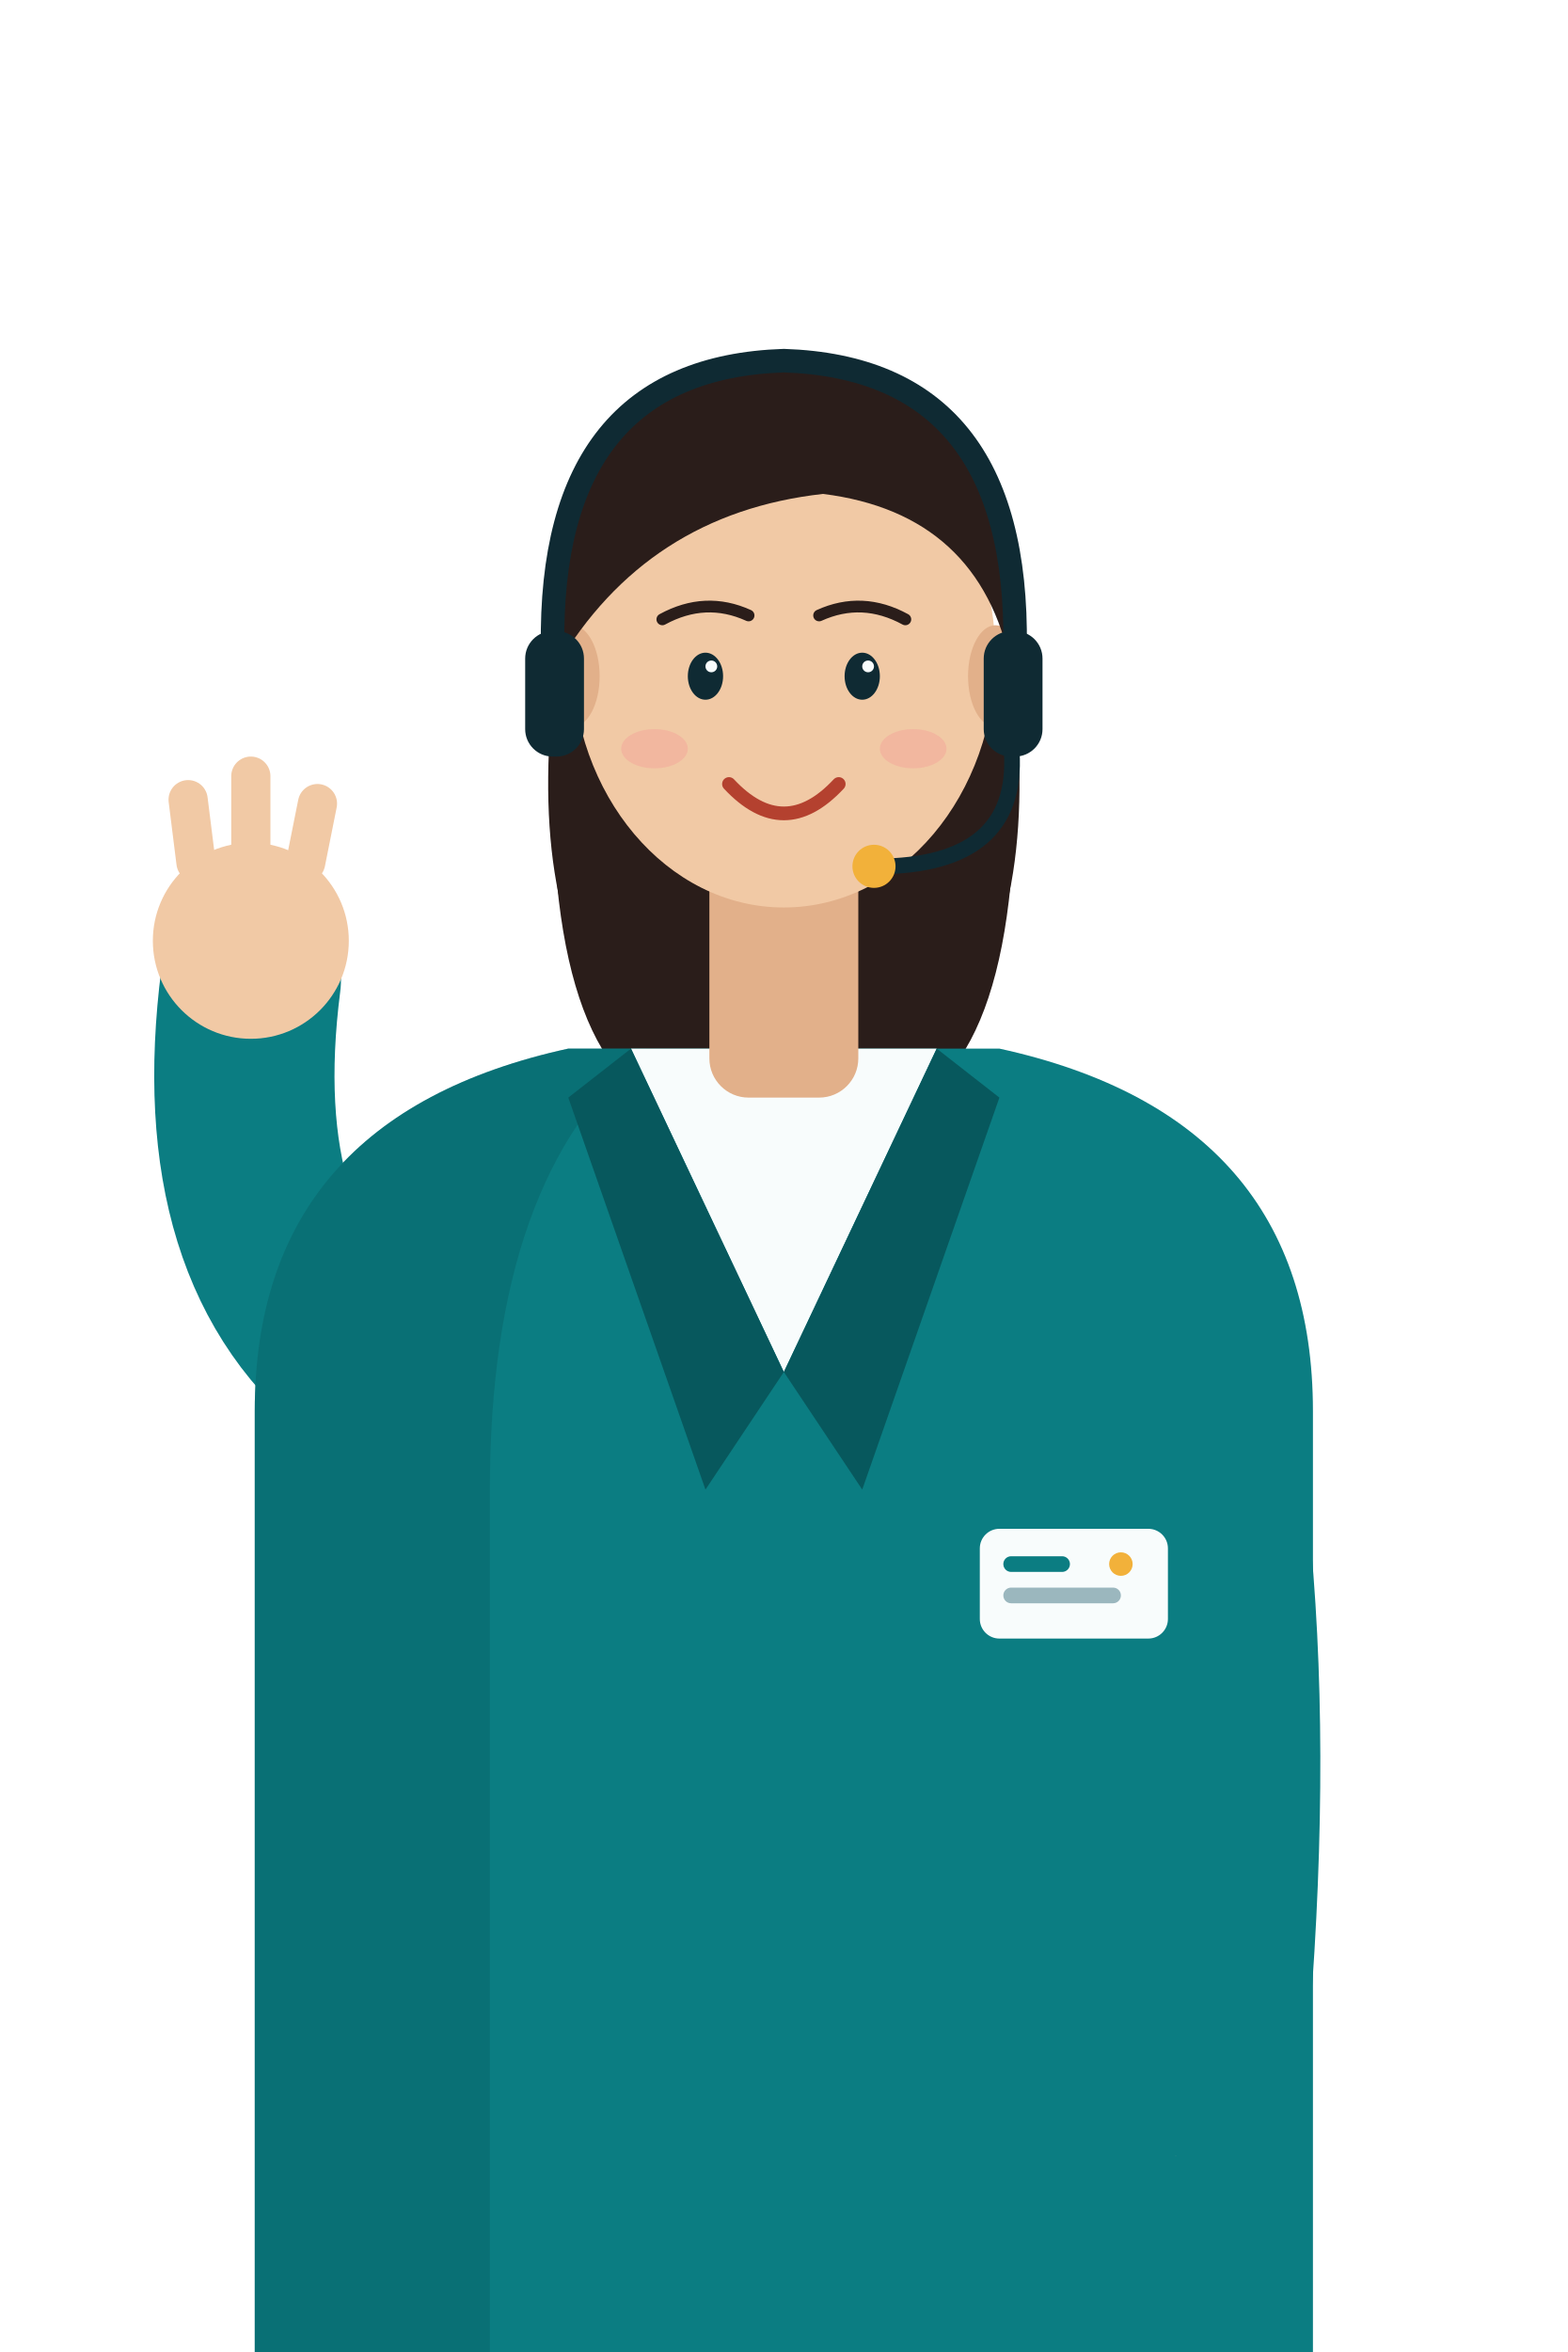
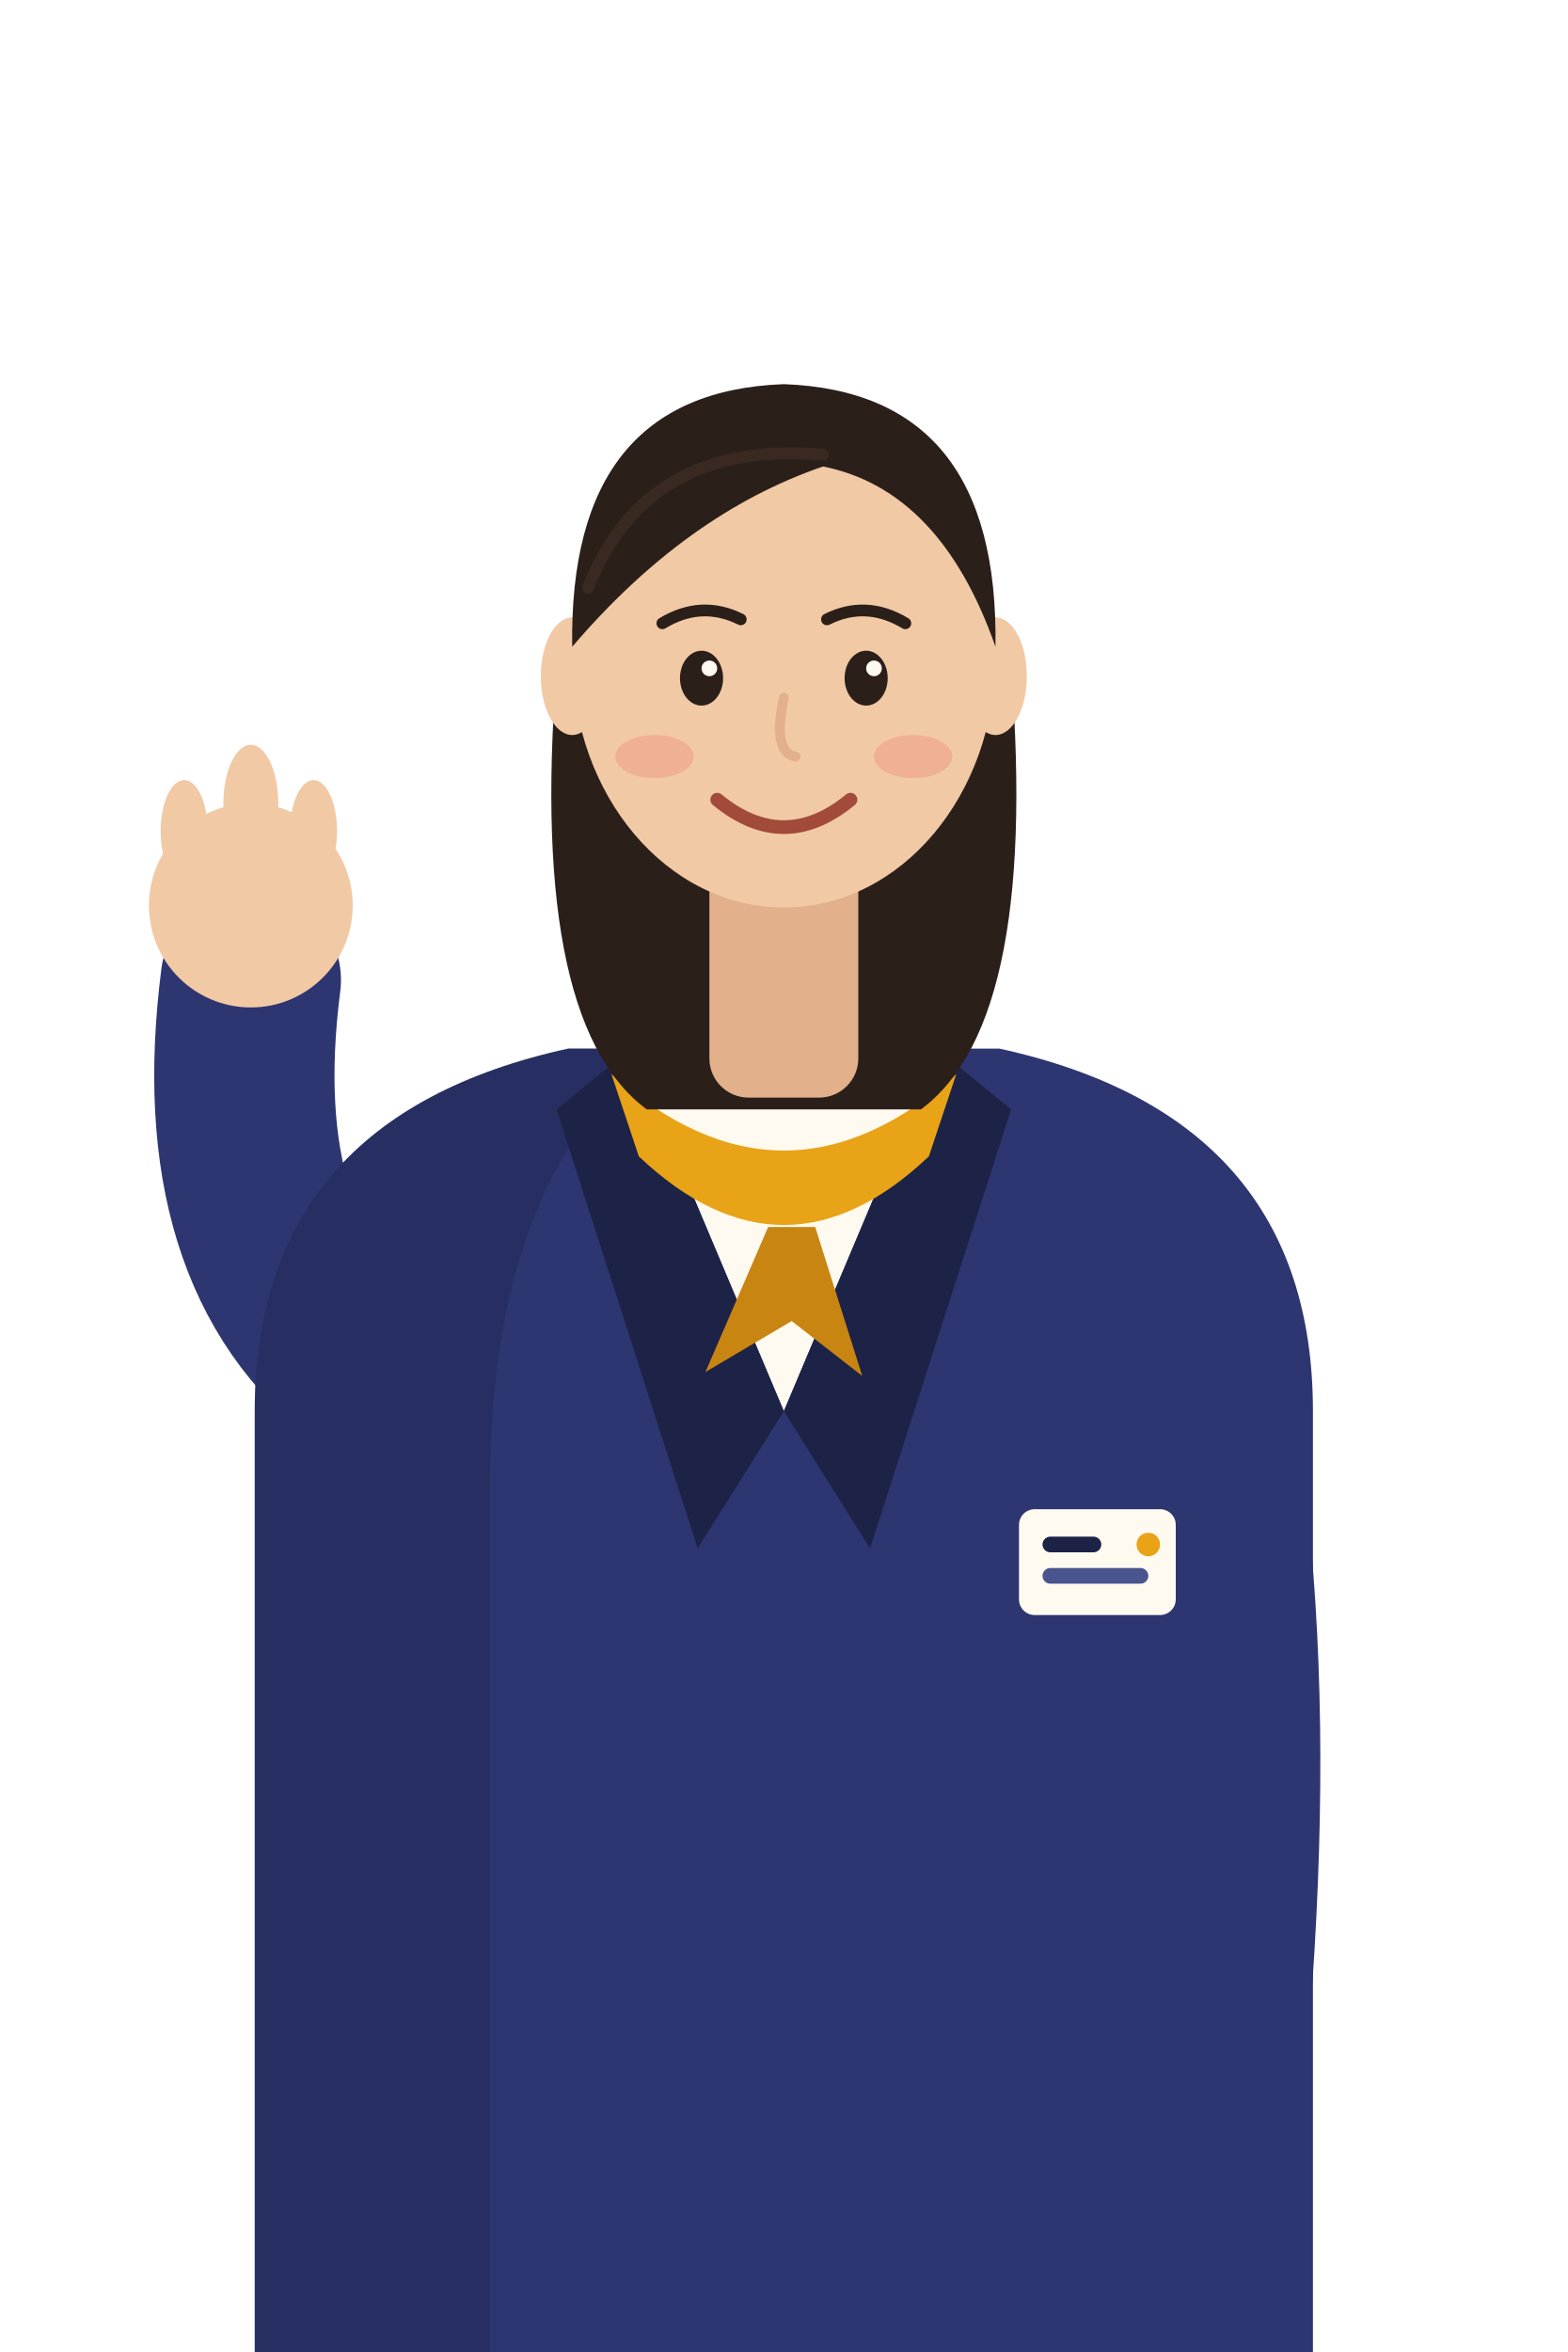
<svg xmlns="http://www.w3.org/2000/svg" viewBox="0 0 800 1200" width="800" height="1200">
  <defs>
    <clipPath id="c">
      <rect x="0" y="0" width="800" height="1200" />
    </clipPath>
  </defs>
  <g clip-path="url(#c)">
-     <path d="M285 330 Q270 520 330 560 L470 560 Q530 520 515 330 Z" fill="#2a1d1a" stroke="none" stroke-width="0" />
-     <path d="M610 700 Q650 900 600 1210" fill="none" stroke="#0b7d82" stroke-width="92" stroke-linecap="round" />
-     <path d="M190 700 Q110 640 128 500" fill="none" stroke="#0b7d82" stroke-width="92" stroke-linecap="round" />
-     <path d="M130 1200 L130 720 Q130 570 290 535 L510 535 Q670 570 670 720 L670 1200 Z" fill="#0b7d82" stroke="none" stroke-width="0" />
-     <path d="M130 1200 L130 720 Q130 570 290 535 L330 535 Q250 600 250 760 L250 1200 Z" fill="#07585d" stroke="none" stroke-width="0" opacity=".35" />
-     <path d="M322 535 L400 700 L478 535 Z" fill="#f8fcfc" stroke="none" stroke-width="0" />
-     <path d="M322 535 L400 700 L360 760 L290 560 Z" fill="#07585d" stroke="none" stroke-width="0" />
-     <path d="M478 535 L400 700 L440 760 L510 560 Z" fill="#07585d" stroke="none" stroke-width="0" />
-     <rect x="500" y="780" width="96" height="56" rx="10" fill="#f8fcfc" />
-     <rect x="512" y="794" width="34" height="8" rx="4" fill="#0b7d82" />
-     <rect x="512" y="810" width="60" height="8" rx="4" fill="#9bb7be" />
-     <circle cx="572" cy="798" r="6" fill="#f2b13a" />
+     <path d="M610 700 Q650 900 600 1210" fill="none" stroke="#2d3670" stroke-width="92" stroke-linecap="round" />
+     <path d="M190 700 Q110 640 128 500" fill="none" stroke="#2d3670" stroke-width="92" stroke-linecap="round" />
+     <path d="M130 1200 L130 720 Q130 570 290 535 L510 535 Q670 570 670 720 L670 1200 Z" fill="#2d3670" />
+     <path d="M130 1200 L130 720 Q130 570 290 535 L336 535 Q250 600 250 760 L250 1200 Z" fill="#1d2347" opacity=".35" />
+     <path d="M322 535 L400 720 L478 535 Z" fill="#fffaf0" />
+     <path d="M322 535 L400 720 L356 790 L284 566 Z" fill="#1d2347" />
+     <path d="M478 535 L400 720 L444 790 L516 566 Z" fill="#1d2347" />
+     <path d="M312 548 Q400 626 488 548 L474 590 Q400 660 326 590 Z" fill="#e8a317" />
+     <path d="M392 626 L360 700 L404 674 L440 702 L416 626 Z" fill="#c98512" />
+     <rect x="520" y="770" width="80" height="54" rx="8" fill="#fffaf0" />
+     <rect x="532" y="784" width="30" height="8" rx="4" fill="#1d2347" />
+     <rect x="532" y="800" width="54" height="8" rx="4" fill="#4a548f" />
+     <circle cx="586" cy="788" r="6" fill="#e8a317" />
+     <circle cx="128" cy="462" r="52" fill="#f1c9a5" />
+     <ellipse cx="128" cy="410" rx="14" ry="30" fill="#f1c9a5" />
+     <ellipse cx="94" cy="424" rx="12" ry="26" fill="#f1c9a5" />
+     <ellipse cx="160" cy="424" rx="12" ry="26" fill="#f1c9a5" />
+     <path d="M285 330 Q268 520 330 566 L470 566 Q532 520 515 330 Z" fill="#2b1f1a" />
    <rect x="362" y="430" width="76" height="130" rx="20" fill="#e2b08a" />
    <ellipse cx="400" cy="335" rx="108" ry="128" fill="#f1c9a5" />
-     <ellipse cx="292" cy="345" rx="14" ry="26" fill="#e2b08a" />
-     <ellipse cx="508" cy="345" rx="14" ry="26" fill="#e2b08a" />
-     <path d="M284 340 Q278 190 400 182 Q522 190 516 340 Q500 262 420 252 Q330 262 284 340 Z" fill="#2a1d1a" stroke="none" stroke-width="0" />
-     <path d="M284 340 Q268 460 312 520 Q290 430 296 360 Z" fill="#2a1d1a" stroke="none" stroke-width="0" />
-     <path d="M516 340 Q532 460 488 520 Q510 430 504 360 Z" fill="#2a1d1a" stroke="none" stroke-width="0" />
-     <ellipse cx="360" cy="345" rx="9" ry="12" fill="#0f2a33" />
-     <ellipse cx="440" cy="345" rx="9" ry="12" fill="#0f2a33" />
-     <circle cx="363" cy="340" r="3" fill="#f8fcfc" />
-     <circle cx="443" cy="340" r="3" fill="#f8fcfc" />
-     <path d="M338 316 Q360 304 382 314" fill="none" stroke="#2a1d1a" stroke-width="6" stroke-linecap="round" />
-     <path d="M418 314 Q440 304 462 316" fill="none" stroke="#2a1d1a" stroke-width="6" stroke-linecap="round" />
-     <path d="M372 400 Q400 430 428 400" fill="none" stroke="#b4412f" stroke-width="7" stroke-linecap="round" />
-     <ellipse cx="334" cy="382" rx="17" ry="10" fill="#f3a79a" opacity=".55" />
-     <ellipse cx="466" cy="382" rx="17" ry="10" fill="#f3a79a" opacity=".55" />
-     <path d="M282 330 Q280 188 400 184 Q520 188 518 330" fill="none" stroke="#0f2a33" stroke-width="12" stroke-linecap="round" />
-     <rect x="268" y="322" width="30" height="64" rx="14" fill="#0f2a33" />
-     <rect x="502" y="322" width="30" height="64" rx="14" fill="#0f2a33" />
-     <path d="M516 380 Q522 440 452 442" fill="none" stroke="#0f2a33" stroke-width="8" stroke-linecap="round" />
-     <circle cx="446" cy="442" r="11" fill="#f2b13a" />
-     <circle cx="128" cy="480" r="50" fill="#f1c9a5" />
-     <path d="M100 440 L96 408 M128 432 L128 396 M156 440 L162 410" fill="none" stroke="#f1c9a5" stroke-width="20" stroke-linecap="round" />
-     <circle cx="600" cy="1100" r="0.1" fill="#f1c9a5" />
+     <ellipse cx="292" cy="345" rx="16" ry="30" fill="#f1c9a5" />
+     <ellipse cx="508" cy="345" rx="16" ry="30" fill="#f1c9a5" />
+     <path d="M292 330 Q290 200 400 196 Q510 200 508 330 Q480 250 420 238 Q350 262 292 330 Z" fill="#2b1f1a" />
+     <path d="M300 300 Q330 224 420 232" fill="none" stroke="#4a3328" stroke-width="6" opacity=".5" stroke-linecap="round" />
+     <ellipse cx="358" cy="346" rx="11" ry="14" fill="#2b1f1a" />
+     <ellipse cx="442" cy="346" rx="11" ry="14" fill="#2b1f1a" />
+     <circle cx="362" cy="341" r="4" fill="#fffaf0" />
+     <circle cx="446" cy="341" r="4" fill="#fffaf0" />
+     <path d="M338 318 Q358 306 378 316" fill="none" stroke="#2b1f1a" stroke-width="6" stroke-linecap="round" />
+     <path d="M422 316 Q442 306 462 318" fill="none" stroke="#2b1f1a" stroke-width="6" stroke-linecap="round" />
+     <path d="M400 356 Q394 384 406 386" fill="none" stroke="#e2b08a" stroke-width="5" stroke-linecap="round" />
+     <path d="M366 408 Q400 436 434 408" fill="none" stroke="#a24b3a" stroke-width="7" stroke-linecap="round" />
+     <ellipse cx="334" cy="386" rx="20" ry="11" fill="#ee9a86" opacity=".55" />
+     <ellipse cx="466" cy="386" rx="20" ry="11" fill="#ee9a86" opacity=".55" />
  </g>
</svg>
